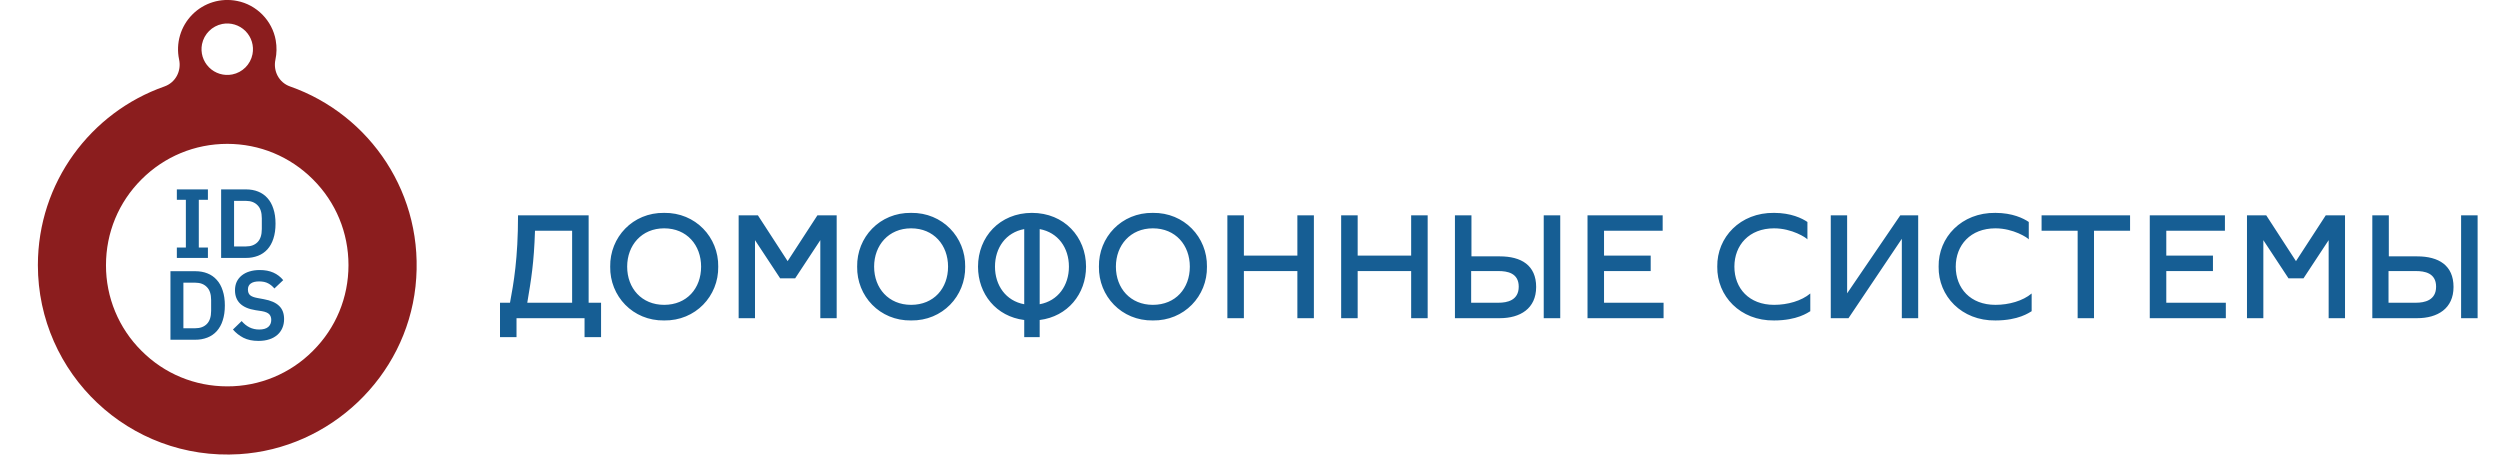
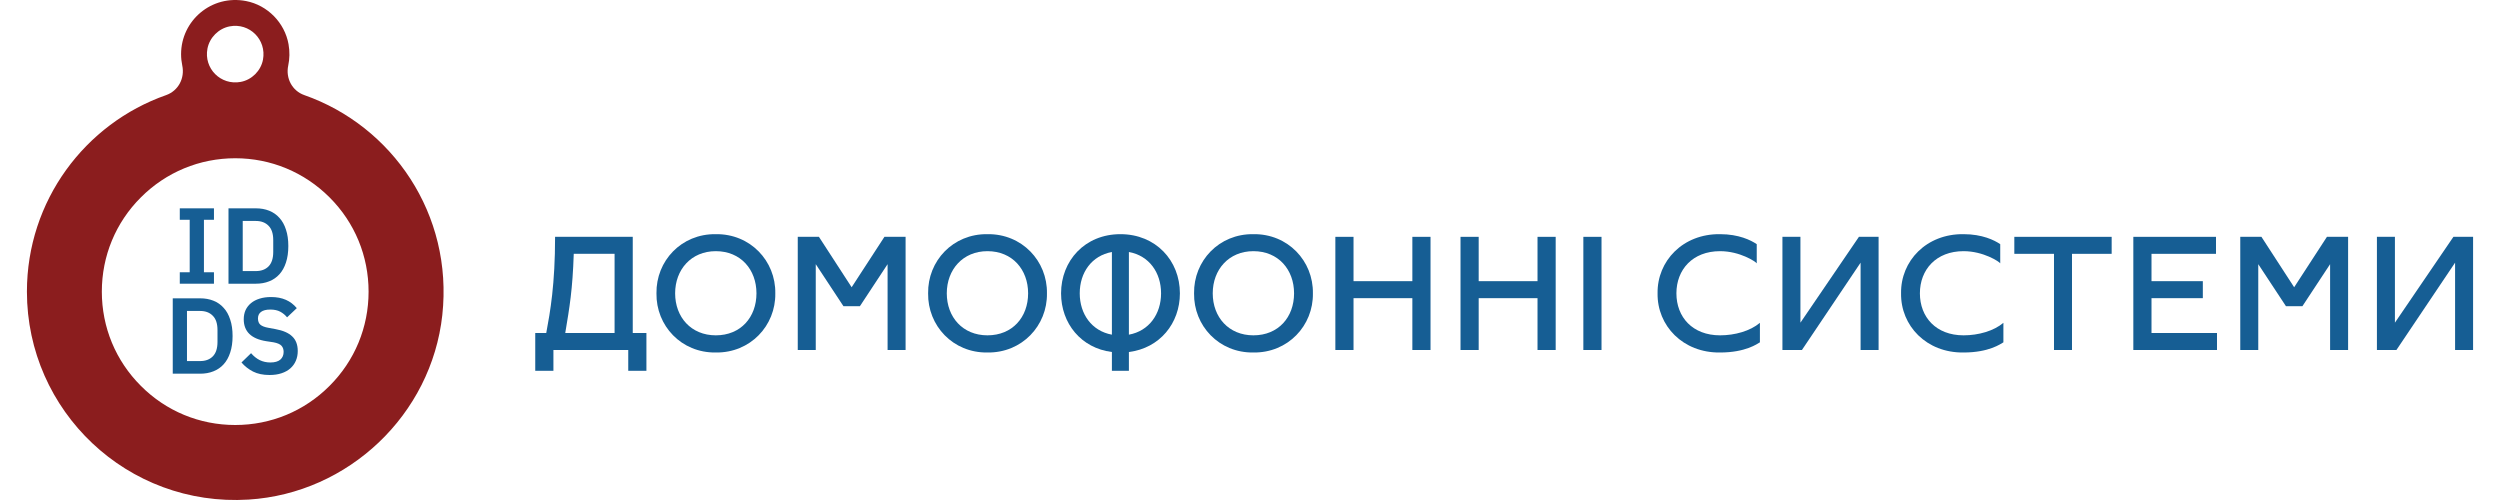
- <svg xmlns="http://www.w3.org/2000/svg" width="330" height="60" fill="none">
-   <path d="M36.357 7.867c.172-.808.194-1.67.038-2.557-.457-2.583-2.517-4.683-5.092-5.183a6.507 6.507 0 00-7.66 7.736c.323 1.523-.475 3.037-1.945 3.553C11.97 14.832 5 24.1 5 35c0 14.328 12.063 25.854 26.597 24.95 11.997-.746 21.948-10.193 23.25-22.143 1.318-12.098-6.005-22.693-16.56-26.395-1.463-.514-2.253-2.028-1.93-3.545zm-7.028-4.702a3.4 3.4 0 014 3.993 3.39 3.39 0 01-2.67 2.67 3.4 3.4 0 01-3.994-3.999 3.41 3.41 0 012.664-2.664zM41.31 46.31A15.86 15.86 0 0130 51c-4.28 0-8.3-1.66-11.32-4.69A15.86 15.86 0 0113.99 35c0-4.28 1.66-8.3 4.69-11.32 3.02-3.02 7.04-4.69 11.32-4.69 4.27 0 8.29 1.67 11.31 4.69C44.34 26.7 46 30.72 46 35c0 4.27-1.66 8.29-4.69 11.31z" fill="#8B1D1E" />
-   <path d="M23.344 34.045v-1.373h1.19v-6.298h-1.19V25h4.1v1.374h-1.202v6.298h1.203v1.373h-4.101zM29.19 25h3.285c.587 0 1.117.095 1.591.285.483.19.893.475 1.23.855.345.372.608.843.789 1.413.19.561.284 1.218.284 1.97 0 .751-.095 1.412-.284 1.982-.181.562-.444 1.033-.79 1.413a3.225 3.225 0 01-1.229.842 4.245 4.245 0 01-1.59.285h-3.287V25zm3.285 7.53c.639 0 1.143-.187 1.514-.558.38-.38.57-.959.57-1.737V28.81c0-.778-.19-1.352-.57-1.724-.37-.38-.875-.57-1.514-.57h-1.578v6.013h1.578zM22.5 35.8h3.286c.586 0 1.117.094 1.591.284.483.19.893.475 1.23.855.344.372.607.843.788 1.413.19.562.285 1.218.285 1.97 0 .751-.095 1.412-.285 1.982a3.789 3.789 0 01-.789 1.413 3.225 3.225 0 01-1.229.842 4.243 4.243 0 01-1.591.285H22.5V35.8zm3.286 7.528c.638 0 1.143-.186 1.513-.557.38-.38.57-.959.57-1.736v-1.426c0-.778-.19-1.352-.57-1.724-.37-.38-.875-.57-1.513-.57h-1.578v6.013h1.578zM34.11 45c-.776 0-1.435-.138-1.979-.415a4.607 4.607 0 01-1.384-1.088l1.151-1.115c.31.363.656.64 1.035.83.389.19.815.285 1.281.285.526 0 .923-.113 1.19-.337.268-.233.401-.544.401-.933 0-.303-.086-.549-.258-.739-.173-.19-.496-.328-.97-.415l-.855-.13c-1.802-.284-2.703-1.161-2.703-2.63 0-.406.073-.773.22-1.101.155-.329.375-.61.66-.843a2.95 2.95 0 011.021-.531c.406-.13.863-.194 1.372-.194.681 0 1.276.112 1.785.337a3.51 3.51 0 011.307.997l-1.165 1.102a2.684 2.684 0 00-.815-.674c-.319-.173-.72-.26-1.203-.26-.491 0-.862.096-1.112.286-.242.181-.363.44-.363.777 0 .346.1.6.298.765.198.164.517.285.957.363l.841.155c.914.165 1.587.458 2.018.882.44.414.66.997.66 1.75 0 .431-.078.824-.233 1.178a2.508 2.508 0 01-.66.907 2.99 2.99 0 01-1.06.584c-.414.138-.893.207-1.436.207zM66 44.5h2.18V42h8.98v2.5h2.18v-4.54H77.7V28.42h-9.32c0 5.7-.58 8.98-1.06 11.54H66v4.54zm3.6-4.54c.52-3.1.88-5.2 1.02-9.5h4.9v9.5H69.6zm18.066 2.34c4.14.06 7.2-3.22 7.14-7.1.06-3.88-3-7.16-7.14-7.1-4.14-.06-7.18 3.22-7.12 7.1-.06 3.88 2.98 7.16 7.12 7.1zm0-2.06c-2.96 0-4.88-2.18-4.88-5.04 0-2.84 1.92-5.06 4.88-5.06 3 0 4.88 2.22 4.88 5.06 0 2.86-1.88 5.04-4.88 5.04zM97.5 42h2.16V31.7l3.321 5.04h1.98l3.32-5.04V42h2.16V28.42h-2.54l-3.94 6.06v-.02l-3.92-6.04h-2.54V42zm22.764.3c4.14.06 7.2-3.22 7.14-7.1.06-3.88-3-7.16-7.14-7.1-4.14-.06-7.18 3.22-7.12 7.1-.06 3.88 2.98 7.16 7.12 7.1zm0-2.06c-2.96 0-4.88-2.18-4.88-5.04 0-2.84 1.92-5.06 4.88-5.06 3 0 4.88 2.22 4.88 5.06 0 2.86-1.88 5.04-4.88 5.04zm14.934 4.26h2.04v-2.26c3.7-.46 6.12-3.44 6.12-7.04 0-3.92-2.88-7.1-7.14-7.1s-7.12 3.18-7.12 7.1c0 3.6 2.4 6.58 6.1 7.04v2.26zm0-4.34c-2.42-.44-3.86-2.48-3.86-4.96 0-2.5 1.44-4.52 3.86-4.96v9.92zm2.04 0v-9.92c2.42.44 3.86 2.46 3.86 4.96 0 2.48-1.44 4.52-3.86 4.96zm14.94 2.14c4.14.06 7.2-3.22 7.14-7.1.06-3.88-3-7.16-7.14-7.1-4.14-.06-7.18 3.22-7.12 7.1-.06 3.88 2.98 7.16 7.12 7.1zm0-2.06c-2.96 0-4.88-2.18-4.88-5.04 0-2.84 1.92-5.06 4.88-5.06 3 0 4.88 2.22 4.88 5.06 0 2.86-1.88 5.04-4.88 5.04zm19.075-11.82v5.32h-7.06v-5.32h-2.18V42h2.18v-6.22h7.06V42h2.18V28.42h-2.18zm15.019 0v5.32h-7.06v-5.32h-2.18V42h2.18v-6.22h7.06V42h2.18V28.42h-2.18zm5.78 13.58h5.92c2.68 0 4.8-1.26 4.8-4.12 0-2.86-1.96-4.04-4.8-4.04h-3.74v-5.42h-2.18V42zm11.72 0h2.18V28.42h-2.18V42zm-9.58-2.04v-4.18h3.62c1.12 0 2.66.24 2.66 2.06s-1.54 2.12-2.66 2.12h-3.62zm17.54 0v-4.18h6.16v-2.04h-6.16v-3.28h7.74v-2.04h-9.92V42h10.04v-2.04h-7.86zm22.447 2.34c3.06 0 4.46-1.04 4.78-1.22v-2.34c-1.16.98-3 1.5-4.78 1.5-3.3 0-5.24-2.18-5.24-5.04 0-2.84 1.94-5.06 5.24-5.06 2.38 0 4.28 1.26 4.4 1.46v-2.3c-.7-.48-2.16-1.2-4.4-1.2-4.46-.06-7.56 3.22-7.5 7.1-.06 3.88 3.04 7.16 7.5 7.1zm7.482-.3h2.34l7.04-10.48V42h2.16V28.42h-2.36l-7.02 10.3v-10.3h-2.16V42zm21.737.3c3.06 0 4.46-1.04 4.78-1.22v-2.34c-1.16.98-3 1.5-4.78 1.5-3.3 0-5.24-2.18-5.24-5.04 0-2.84 1.94-5.06 5.24-5.06 2.38 0 4.28 1.26 4.4 1.46v-2.3c-.7-.48-2.16-1.2-4.4-1.2-4.46-.06-7.56 3.22-7.5 7.1-.06 3.88 3.04 7.16 7.5 7.1zm10.851-.3h2.16V30.46h4.76v-2.04h-11.68v2.04h4.76V42zm11.701-2.04v-4.18h6.16v-2.04h-6.16v-3.28h7.74v-2.04h-9.92V42h10.04v-2.04h-7.86zM296.602 42h2.16V31.7l3.32 5.04h1.98l3.32-5.04V42h2.16V28.42h-2.54l-3.94 6.06v-.02l-3.92-6.04h-2.54V42zm16.543 0h5.92c2.68 0 4.8-1.26 4.8-4.12 0-2.86-1.96-4.04-4.8-4.04h-3.74v-5.42h-2.18V42zm11.72 0h2.18V28.42h-2.18V42zm-9.58-2.04v-4.18h3.62c1.12 0 2.66.24 2.66 2.06s-1.54 2.12-2.66 2.12h-3.62z" fill="#165E94" />
+ <svg xmlns="http://www.w3.org/2000/svg" width="300" height="60" viewBox="0 0 300 60" fill="none">
+   <path d="M34.587 7.867C34.759 7.059 34.782 6.197 34.625 5.31C34.168 2.727 32.108 0.627 29.533 0.127C25.372 -0.681 21.73 2.484 21.73 6.5C21.73 6.967 21.779 7.423 21.872 7.863C22.196 9.386 21.398 10.9 19.928 11.416C10.199 14.832 3.23 24.099 3.23 35C3.23 49.328 15.293 60.854 29.827 59.95C41.824 59.204 51.775 49.757 53.077 37.807C54.395 25.709 47.072 15.114 36.517 11.412C35.054 10.899 34.264 9.384 34.587 7.867ZM27.559 3.165C29.944 2.706 32.006 4.759 31.558 7.158C31.31 8.49 30.22 9.58 28.888 9.828C26.49 10.276 24.436 8.214 24.895 5.829C25.15 4.504 26.234 3.42 27.559 3.165ZM39.54 46.31C36.52 49.34 32.5 51 28.23 51C23.95 51 19.93 49.34 16.91 46.31C13.88 43.29 12.22 39.27 12.22 35C12.22 30.72 13.88 26.7 16.91 23.68C19.93 20.66 23.95 18.99 28.23 18.99C32.5 18.99 36.52 20.66 39.54 23.68C42.57 26.7 44.23 30.72 44.23 35C44.23 39.27 42.57 43.29 39.54 46.31Z" fill="#8B1D1E" />
+   <path d="M21.574 34.045V32.672H22.764V26.374H21.574V25H25.675V26.374H24.472V32.672H25.675V34.045H21.574Z" fill="#165E94" />
+   <path d="M27.419 25H30.705C31.292 25 31.822 25.095 32.297 25.285C32.779 25.475 33.189 25.76 33.526 26.14C33.87 26.512 34.133 26.983 34.315 27.553C34.504 28.114 34.599 28.771 34.599 29.523C34.599 30.274 34.504 30.935 34.315 31.505C34.133 32.067 33.87 32.538 33.526 32.918C33.189 33.289 32.779 33.57 32.297 33.76C31.822 33.95 31.292 34.045 30.705 34.045H27.419V25ZM30.705 32.529C31.343 32.529 31.848 32.343 32.219 31.972C32.598 31.592 32.788 31.013 32.788 30.235V28.81C32.788 28.032 32.598 27.458 32.219 27.086C31.848 26.706 31.343 26.516 30.705 26.516H29.127V32.529H30.705Z" fill="#165E94" />
+   <path d="M20.73 35.799H24.016C24.602 35.799 25.133 35.894 25.607 36.084C26.09 36.274 26.5 36.559 26.836 36.94C27.181 37.311 27.444 37.782 27.625 38.352C27.815 38.914 27.91 39.57 27.91 40.322C27.91 41.073 27.815 41.734 27.625 42.304C27.444 42.866 27.181 43.337 26.836 43.717C26.5 44.089 26.09 44.369 25.607 44.559C25.133 44.749 24.602 44.844 24.016 44.844H20.73V35.799ZM24.016 43.328C24.654 43.328 25.159 43.142 25.529 42.771C25.909 42.391 26.099 41.812 26.099 41.035V39.609C26.099 38.831 25.909 38.257 25.529 37.886C25.159 37.505 24.654 37.315 24.016 37.315H22.438V43.328H24.016Z" fill="#165E94" />
+   <path d="M32.341 45C31.564 45 30.905 44.862 30.361 44.585C29.827 44.309 29.365 43.946 28.977 43.497L30.128 42.382C30.439 42.745 30.784 43.022 31.163 43.212C31.552 43.402 31.978 43.497 32.444 43.497C32.97 43.497 33.367 43.384 33.634 43.16C33.902 42.927 34.035 42.615 34.035 42.227C34.035 41.924 33.949 41.678 33.777 41.488C33.604 41.298 33.281 41.16 32.806 41.073L31.953 40.944C30.15 40.659 29.249 39.782 29.249 38.313C29.249 37.907 29.322 37.54 29.469 37.212C29.624 36.883 29.844 36.603 30.128 36.369C30.413 36.136 30.754 35.959 31.15 35.838C31.556 35.708 32.013 35.644 32.522 35.644C33.203 35.644 33.798 35.756 34.307 35.981C34.816 36.205 35.251 36.538 35.614 36.978L34.449 38.08C34.225 37.803 33.953 37.579 33.634 37.406C33.315 37.233 32.914 37.147 32.431 37.147C31.94 37.147 31.569 37.242 31.319 37.432C31.077 37.613 30.956 37.873 30.956 38.209C30.956 38.555 31.056 38.81 31.254 38.974C31.452 39.138 31.771 39.259 32.211 39.337L33.052 39.492C33.966 39.657 34.639 39.95 35.07 40.374C35.51 40.788 35.73 41.371 35.73 42.123C35.73 42.555 35.652 42.948 35.497 43.302C35.35 43.648 35.131 43.95 34.837 44.209C34.553 44.46 34.199 44.654 33.777 44.793C33.363 44.931 32.884 45 32.341 45Z" fill="#165E94" />
+   <path d="M64.23 44.5H66.41V42H75.39V44.5H77.57V39.96H75.93V28.42H66.61C66.61 34.12 66.03 37.4 65.55 39.96H64.23V44.5ZM67.83 39.96C68.35 36.86 68.71 34.76 68.85 30.46H73.75V39.96H67.83Z" fill="#165E94" />
+   <path d="M85.896 42.3C90.036 42.36 93.096 39.08 93.036 35.2C93.096 31.32 90.036 28.04 85.896 28.1C81.756 28.04 78.716 31.32 78.776 35.2C78.716 39.08 81.756 42.36 85.896 42.3ZM85.896 40.24C82.936 40.24 81.016 38.06 81.016 35.2C81.016 32.36 82.936 30.14 85.896 30.14C88.896 30.14 90.776 32.36 90.776 35.2C90.776 38.06 88.896 40.24 85.896 40.24Z" fill="#165E94" />
+   <path d="M95.731 42H97.891V31.7L101.211 36.74H103.191L106.511 31.7V42H108.671V28.42H106.131L102.191 34.48V34.46L98.271 28.42H95.731V42Z" fill="#165E94" />
+   <path d="M118.494 42.3C122.634 42.36 125.694 39.08 125.634 35.2C125.694 31.32 122.634 28.04 118.494 28.1C114.354 28.04 111.314 31.32 111.374 35.2C111.314 39.08 114.354 42.36 118.494 42.3ZM118.494 40.24C115.534 40.24 113.614 38.06 113.614 35.2C113.614 32.36 115.534 30.14 118.494 30.14C121.494 30.14 123.374 32.36 123.374 35.2C123.374 38.06 121.494 40.24 118.494 40.24Z" fill="#165E94" />
+   <path d="M133.428 44.5H135.468V42.24C139.168 41.78 141.588 38.8 141.588 35.2C141.588 31.28 138.708 28.1 134.448 28.1C130.188 28.1 127.328 31.28 127.328 35.2C127.328 38.8 129.728 41.78 133.428 42.24V44.5ZM133.428 40.16C131.008 39.72 129.568 37.68 129.568 35.2C129.568 32.7 131.008 30.68 133.428 30.24V40.16ZM135.468 40.16V30.24C137.888 30.68 139.328 32.7 139.328 35.2C139.328 37.68 137.888 39.72 135.468 40.16Z" fill="#165E94" />
+   <path d="M150.408 42.3C154.548 42.36 157.608 39.08 157.548 35.2C157.608 31.32 154.548 28.04 150.408 28.1C146.268 28.04 143.228 31.32 143.288 35.2C143.228 39.08 146.268 42.36 150.408 42.3ZM150.408 40.24C147.448 40.24 145.528 38.06 145.528 35.2C145.528 32.36 147.448 30.14 150.408 30.14C153.408 30.14 155.288 32.36 155.288 35.2C155.288 38.06 153.408 40.24 150.408 40.24Z" fill="#165E94" />
+   <path d="M169.483 28.42V33.74H162.423V28.42H160.243V42H162.423V35.78H169.483V42H171.663V28.42H169.483Z" fill="#165E94" />
+   <path d="M184.502 28.42V33.74H177.442V28.42H175.262V42H177.442V35.78H184.502V42H186.682V28.42H184.502Z" fill="#165E94" />
+   <path d="M190.002 42H192.182V28.42H190.002V42Z" fill="#165E94" />
+   <path d="M206.409 42.3C209.469 42.3 210.869 41.26 211.189 41.08V38.74C210.029 39.72 208.189 40.24 206.409 40.24C203.109 40.24 201.169 38.06 201.169 35.2C201.169 32.36 203.109 30.14 206.409 30.14C208.789 30.14 210.689 31.4 210.809 31.6V29.3C210.109 28.82 208.649 28.1 206.409 28.1C201.949 28.04 198.849 31.32 198.909 35.2C198.849 39.08 201.949 42.36 206.409 42.3Z" fill="#165E94" />
+   <path d="M213.891 42H216.231L223.271 31.52V42H225.431V28.42H223.071L216.051 38.72V28.42H213.891V42Z" fill="#165E94" />
+   <path d="M235.628 42.3C238.688 42.3 240.088 41.26 240.408 41.08V38.74C239.248 39.72 237.408 40.24 235.628 40.24C232.328 40.24 230.388 38.06 230.388 35.2C230.388 32.36 232.328 30.14 235.628 30.14C238.008 30.14 239.908 31.4 240.028 31.6V29.3C239.328 28.82 237.868 28.1 235.628 28.1C231.168 28.04 228.068 31.32 228.128 35.2C228.068 39.08 231.168 42.36 235.628 42.3Z" fill="#165E94" />
+   <path d="M246.479 42H248.639V30.46H253.399V28.42H241.719V30.46H246.479V42Z" fill="#165E94" />
+   <path d="M258.18 39.96V35.78H264.34V33.74H258.18V30.46H265.92V28.42H256V42H266.04V39.96H258.18Z" fill="#165E94" />
+   <path d="M268.832 42H270.992V31.7L274.312 36.74H276.292L279.612 31.7V42H281.772V28.42H279.232L275.292 34.48V34.46L271.372 28.42H268.832V42Z" fill="#165E94" />
+   <path d="M285.23 42H287.57L294.61 31.52V42H296.77V28.42H294.41L287.39 38.72V28.42H285.23V42Z" fill="#165E94" />
</svg>
